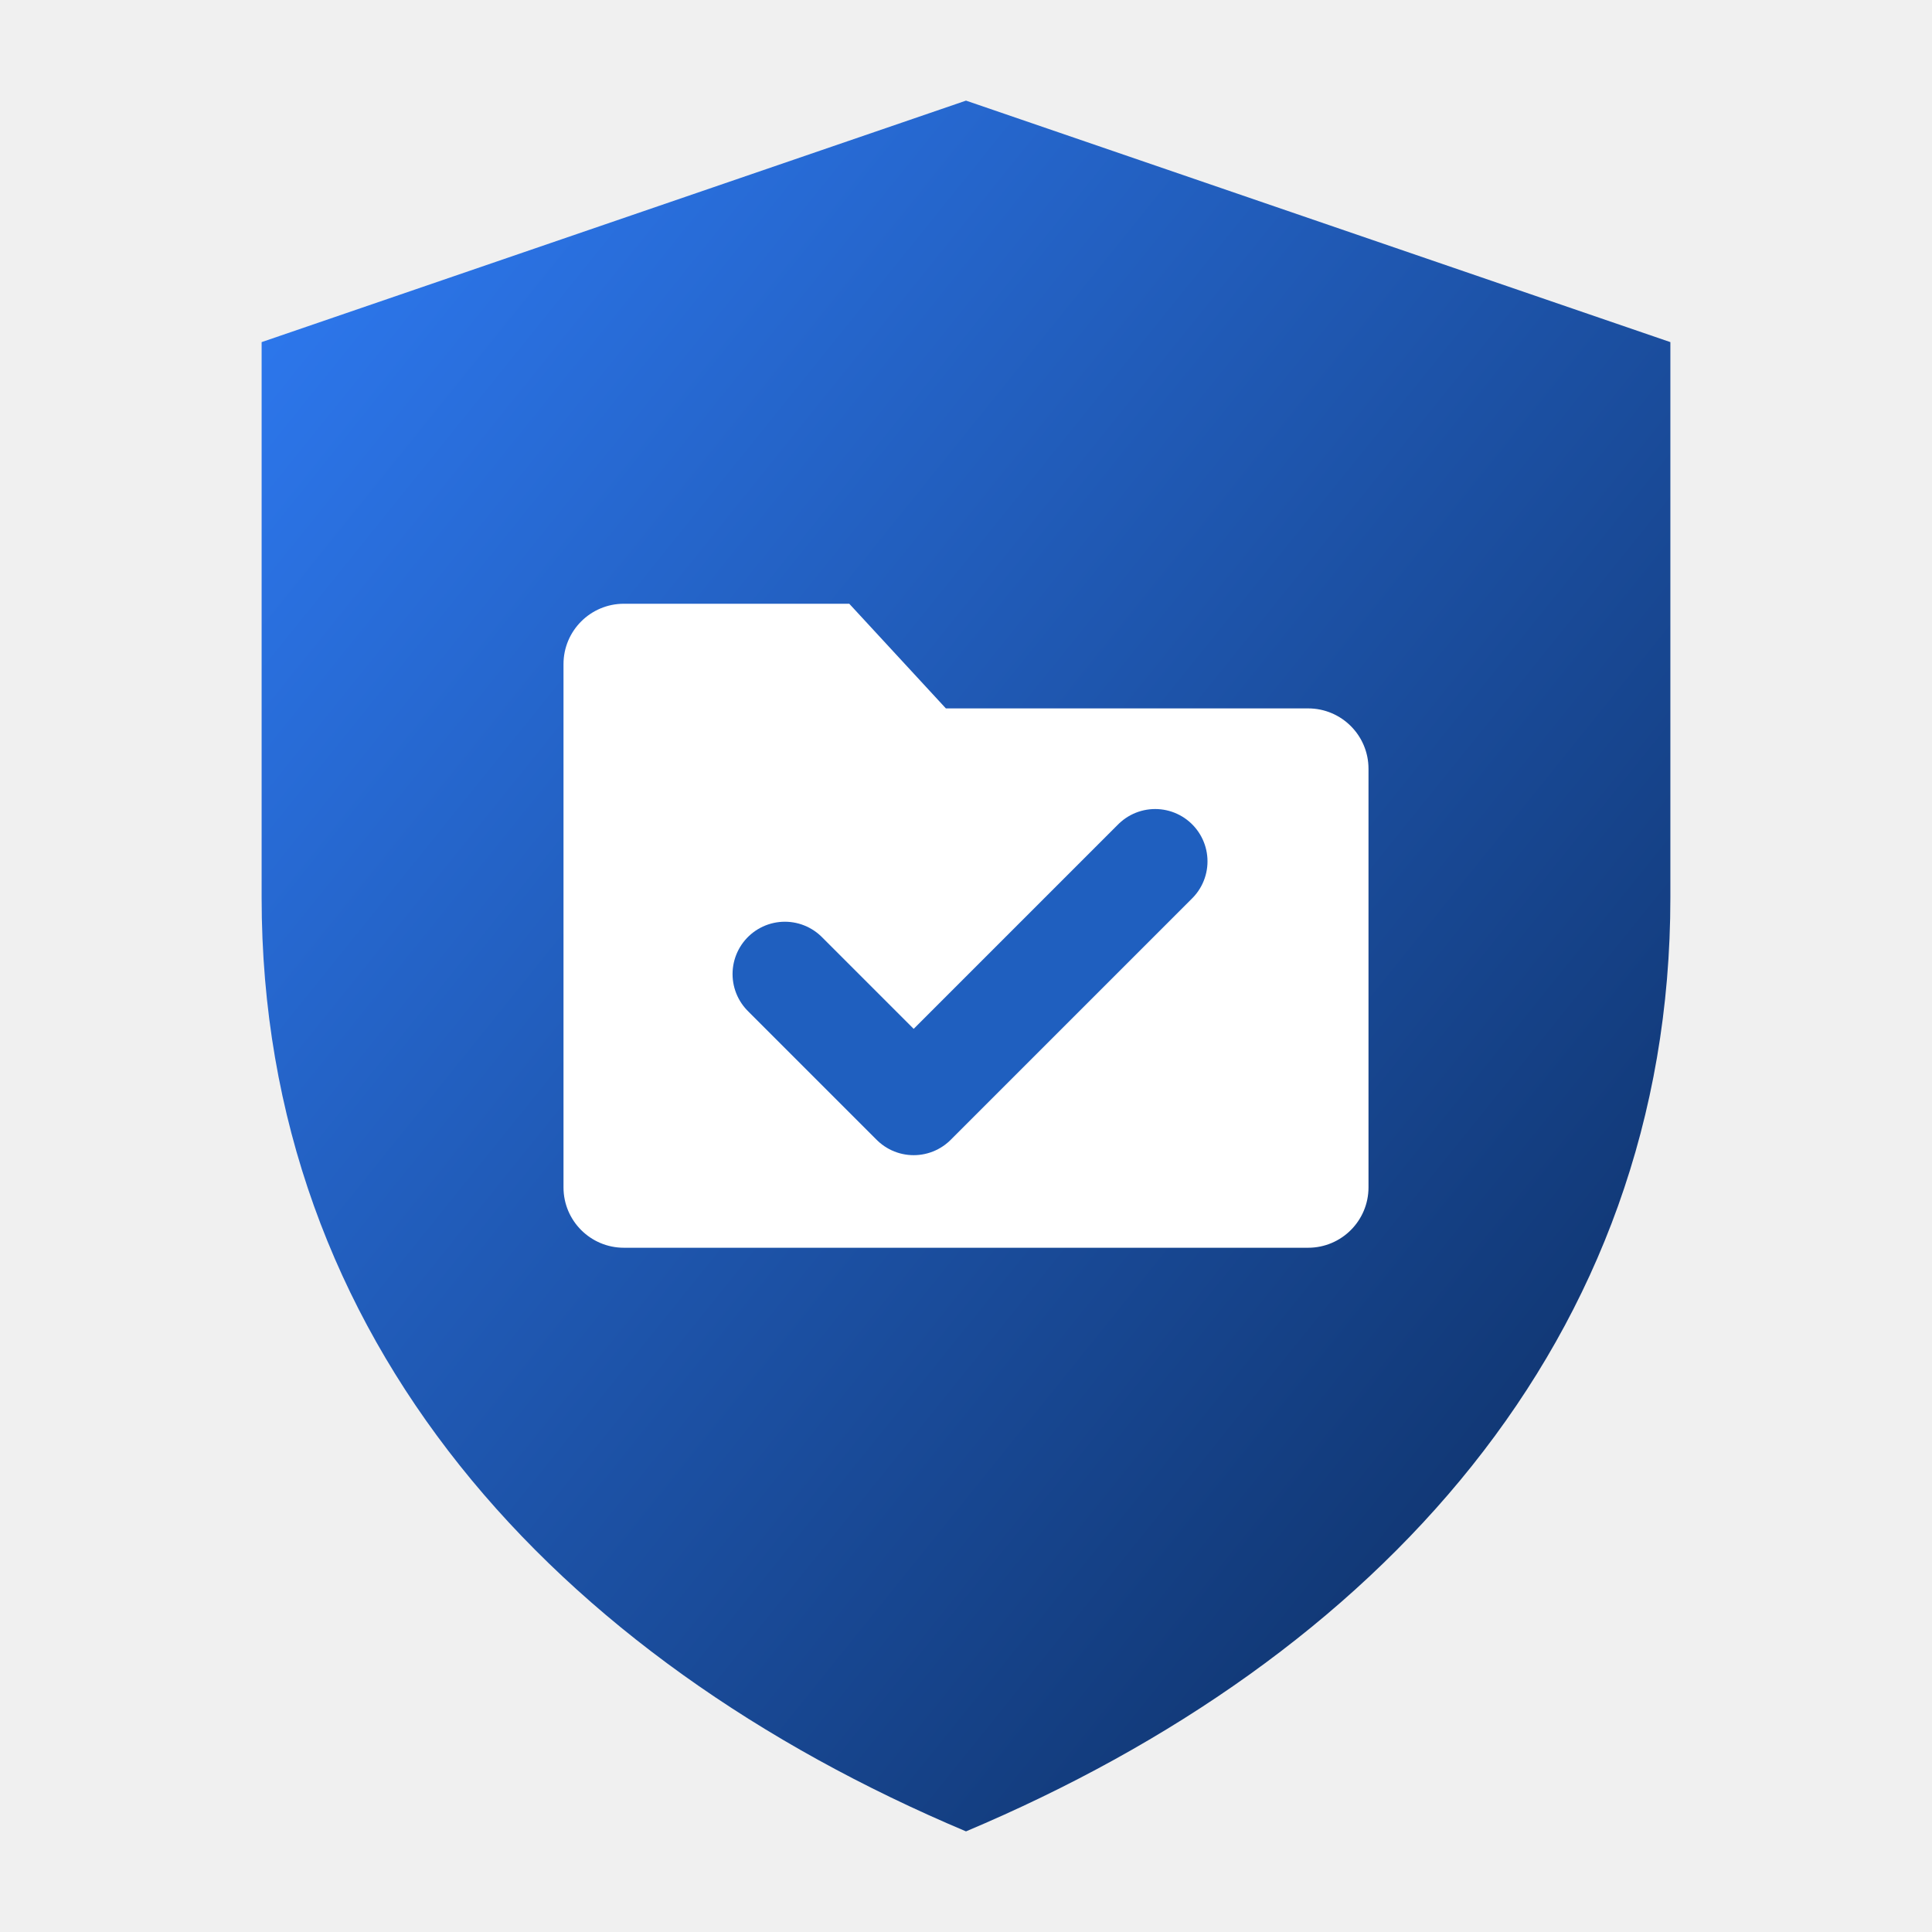
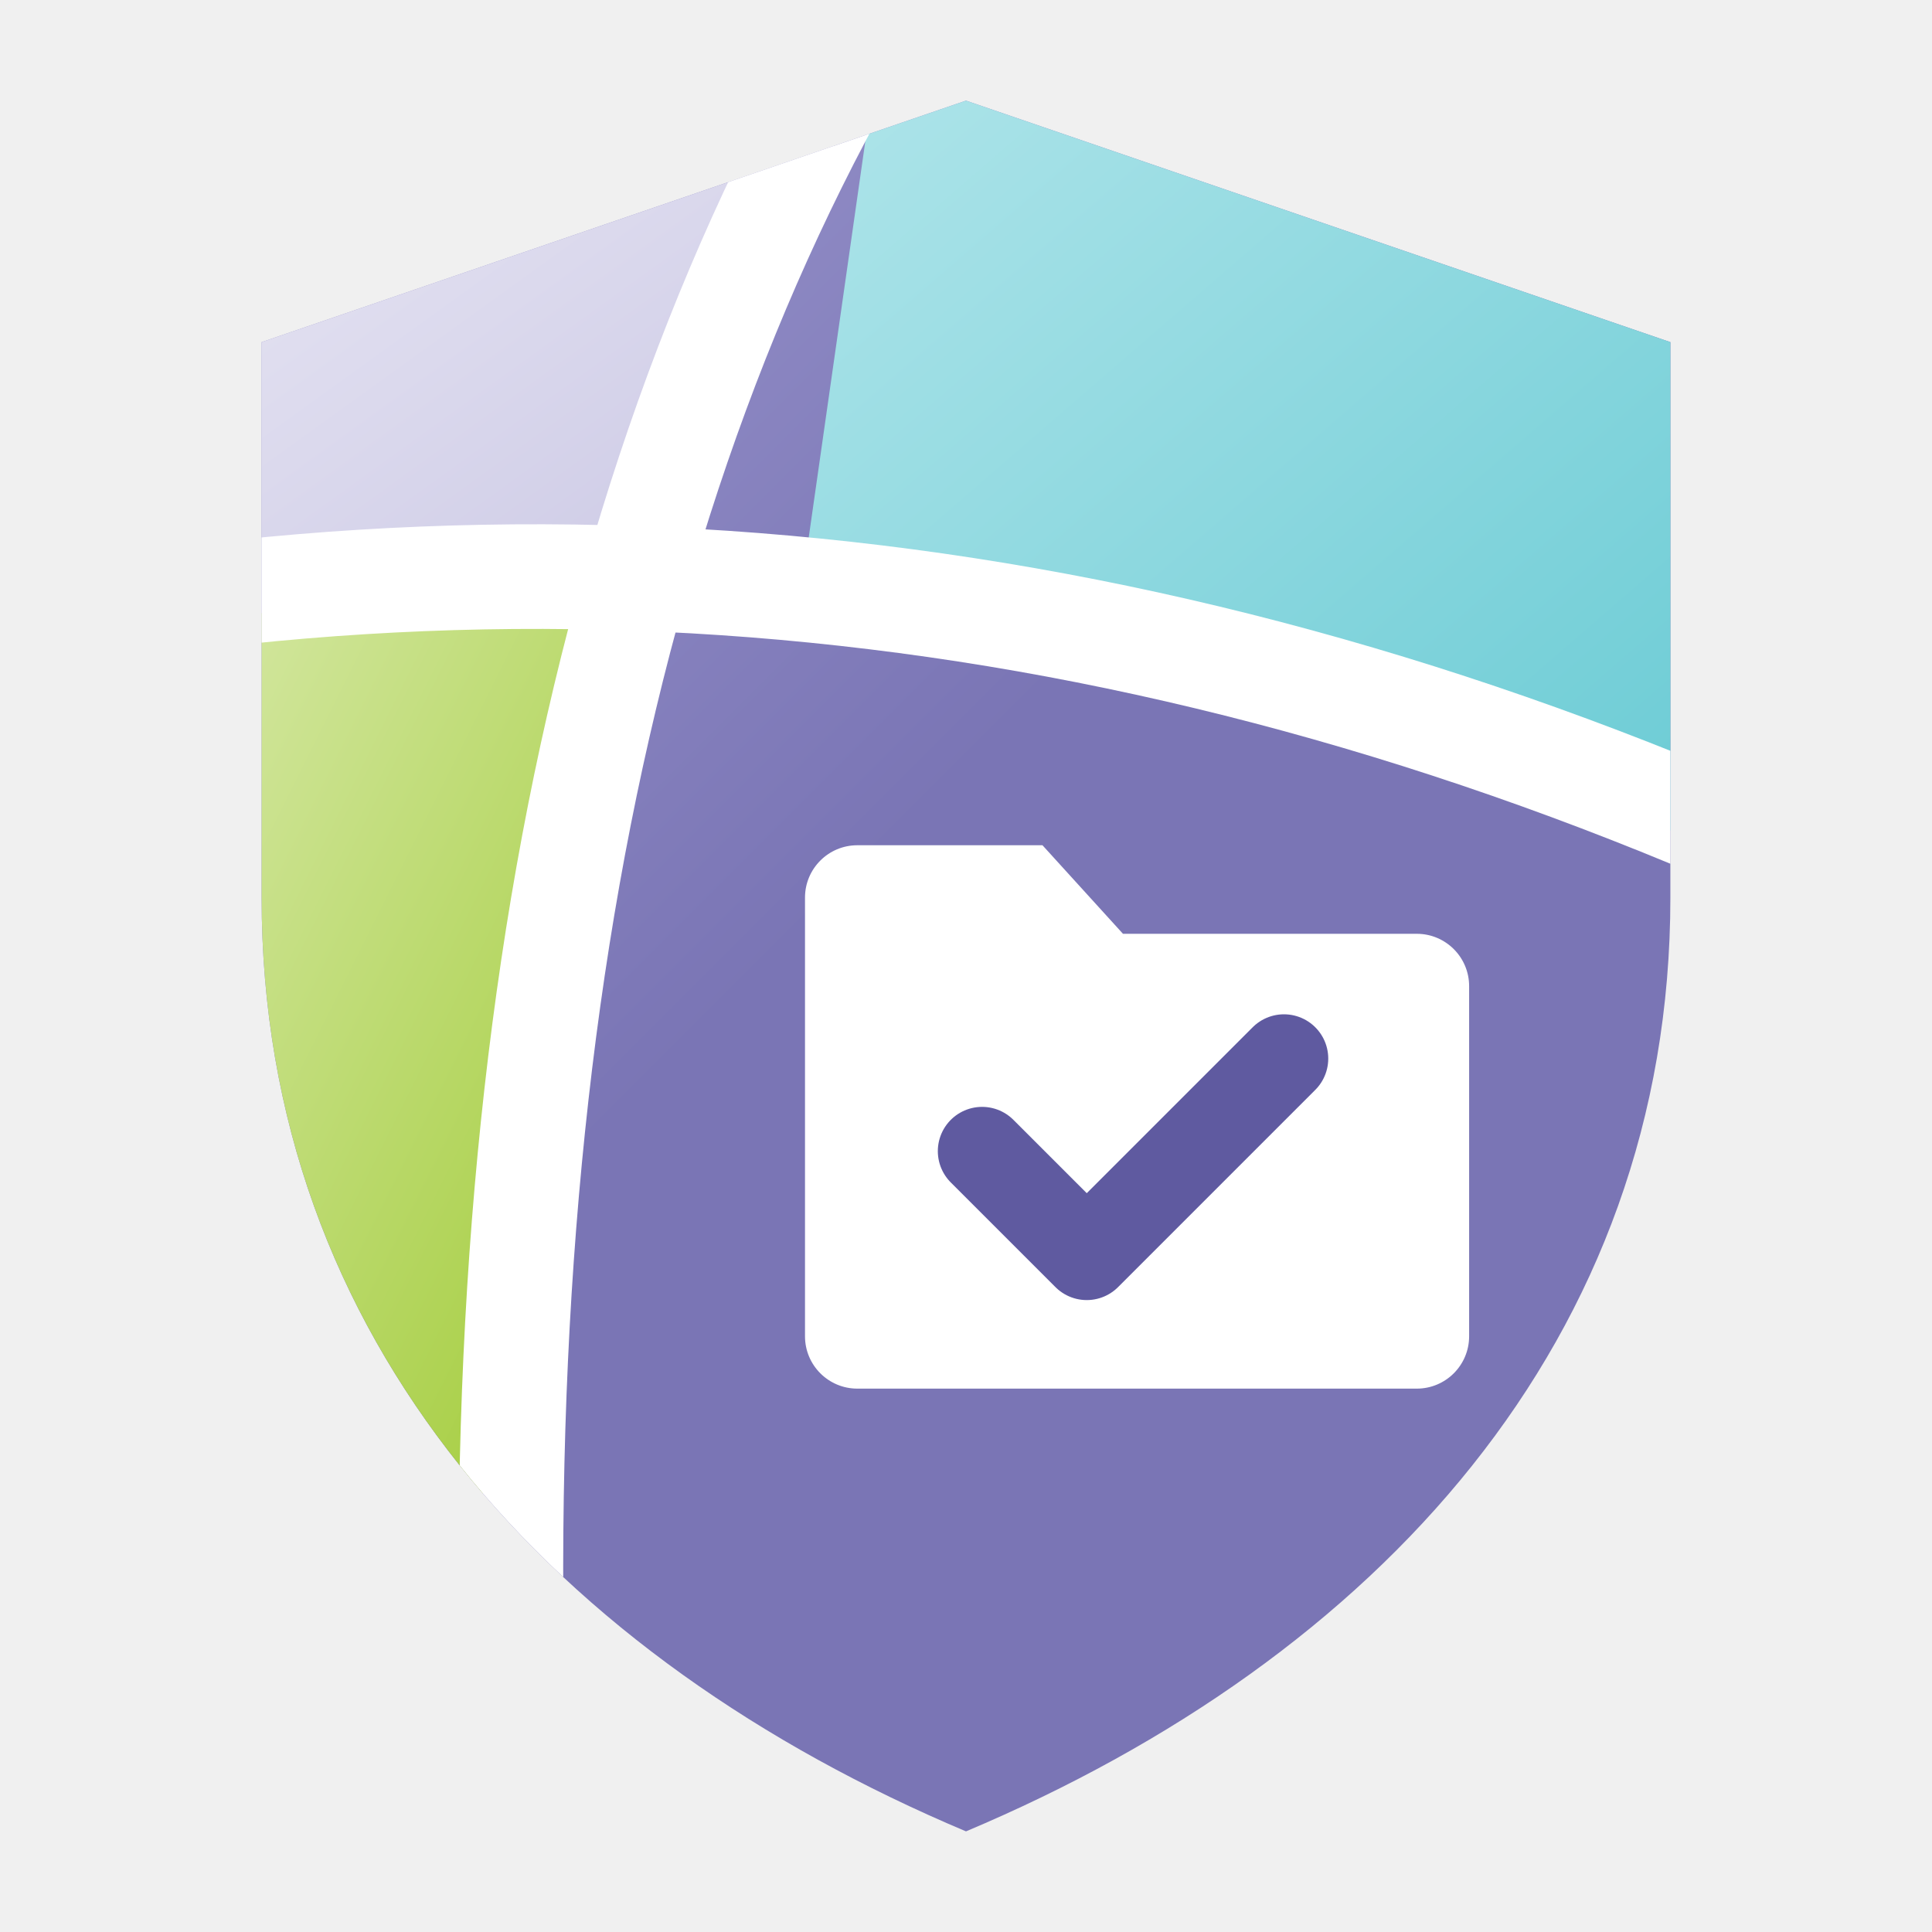
<svg xmlns="http://www.w3.org/2000/svg" viewBox="0 0 48 48">
  <defs>
-     <linearGradient id="g" x1="0" y1="0" x2="1" y2="1">
-       <stop offset="0" stop-color="#2f7cf6" />
-       <stop offset="1" stop-color="#0b2a5b" />
+     <clipPath id="c">
+       <path d="M24 2.5 41.5 8.5v13.8c0 11-7.3 18.9-17.5 23.2C13.8 41.2 6.5 33.3 6.5 22.3V8.5Z" />
+     </clipPath>
+     <linearGradient id="p" x1="0" y1="0" x2="1" y2="1">
+       <stop offset="0" stop-color="#a7a3d6" />
+       <stop offset=".45" stop-color="#7a75b5" />
+     </linearGradient>
+     <linearGradient id="cy" x1="0" y1="0" x2="1" y2="1">
+       <stop offset="0" stop-color="#b3e6eb" />
+       <stop offset="1" stop-color="#5cc6d0" />
+     </linearGradient>
+     <linearGradient id="gr" x1="0" y1="0" x2="1" y2="1">
+       <stop offset="0" stop-color="#e2efc0" />
+       <stop offset=".7" stop-color="#a8cf45" />
+     </linearGradient>
+     <linearGradient id="lv" x1="0" y1="0" x2="1" y2="1">
+       <stop offset="0" stop-color="#f2f1f9" />
+       <stop offset="1" stop-color="#c6c3e2" />
    </linearGradient>
  </defs>
-   <path d="M24 2.5 41.5 8.5v13.8c0 11-7.3 18.9-17.5 23.2C13.8 41.2 6.5 33.3 6.5 22.3V8.5Z" fill="url(#g)" />
-   <path d="M14 16.5a1.5 1.5 0 0 1 1.5-1.5h5.6l2.4 2.6h9a1.5 1.5 0 0 1 1.5 1.5v10.4a1.5 1.5 0 0 1-1.5 1.5h-17a1.5 1.5 0 0 1-1.5-1.5Z" fill="#fff" />
-   <path d="m19.5 24.2 3.2 3.2 6-6" fill="none" stroke="#1f5fbf" stroke-width="2.6" stroke-linecap="round" stroke-linejoin="round" />
+   <g clip-path="url(#c)">
+     <rect width="48" height="48" fill="url(#p)" />
+     <path d="M0 0H22L17 14 0 16Z" fill="url(#lv)" />
+     <path d="M22 0H48V24Q36 17 20 14Z" fill="url(#cy)" />
+     <path d="M0 16 17 14Q11 28 12 48H0Z" fill="url(#gr)" />
+     <path d="M0 15.6Q24 11 48 23" fill="none" stroke="#fff" stroke-width="2.6" />
+     <path d="M22 0Q11 18 13 48" fill="none" stroke="#fff" stroke-width="2.6" />
+   </g>
+   <path d="M20 22.3a1.3 1.3 0 0 1 1.3-1.3h4.6l2 2.2h7.3a1.3 1.3 0 0 1 1.3 1.3v8.7a1.3 1.3 0 0 1-1.3 1.3H21.3a1.3 1.3 0 0 1-1.3-1.3Z" fill="#fff" />
+   <path d="m24.4 28.6 2.6 2.6 4.9-4.9" fill="none" stroke="#5f5aa0" stroke-width="2.2" stroke-linecap="round" stroke-linejoin="round" />
</svg>
